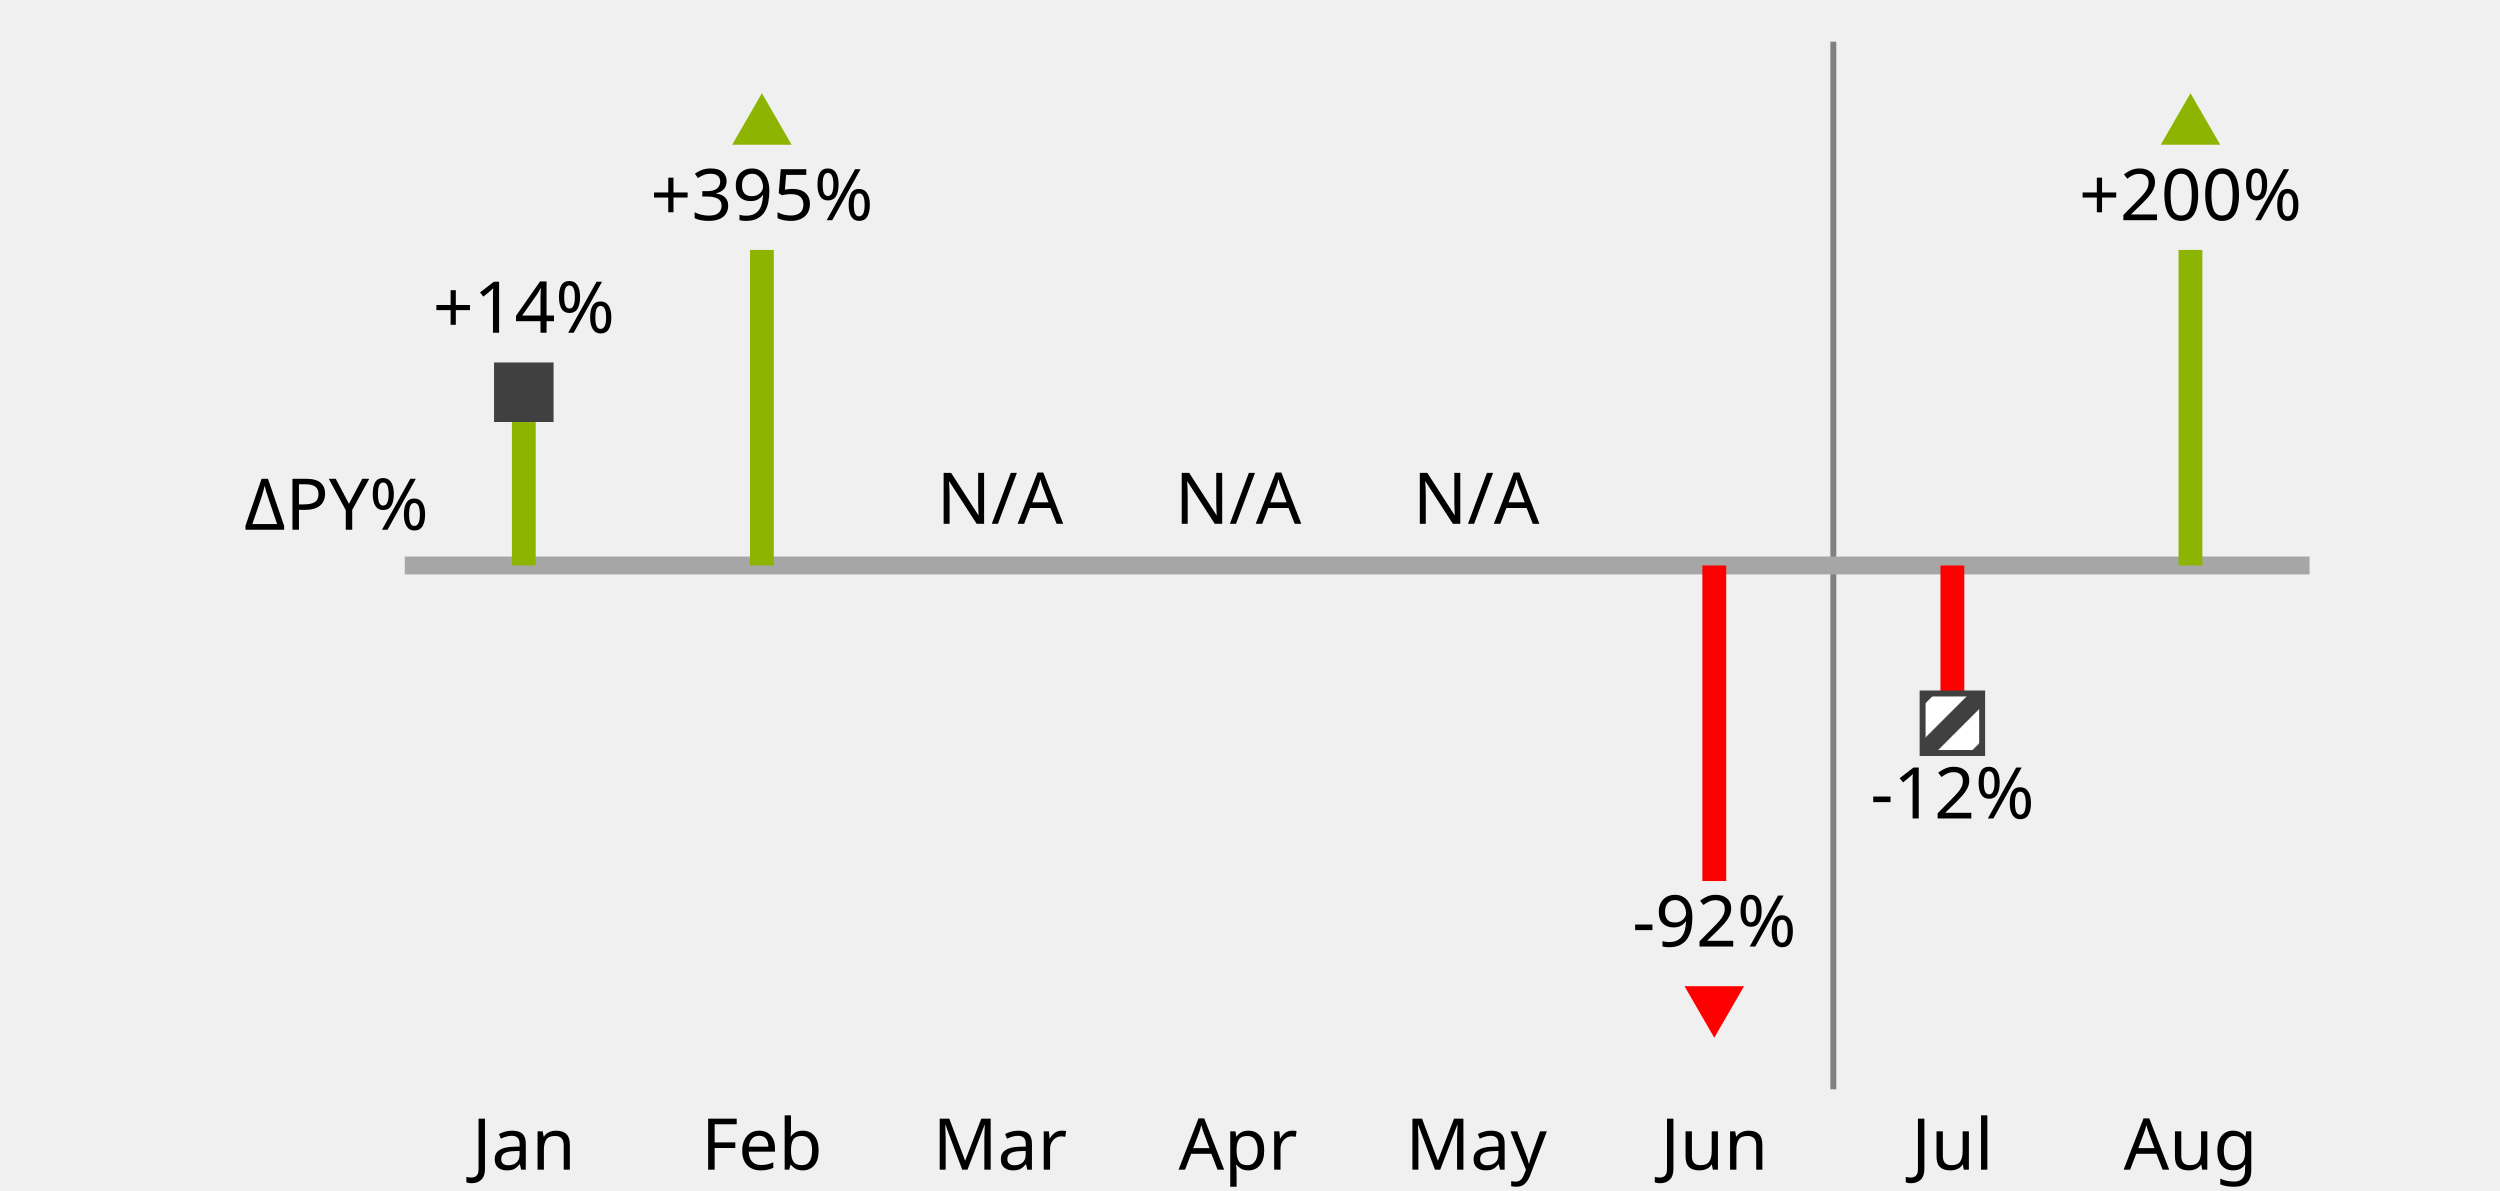
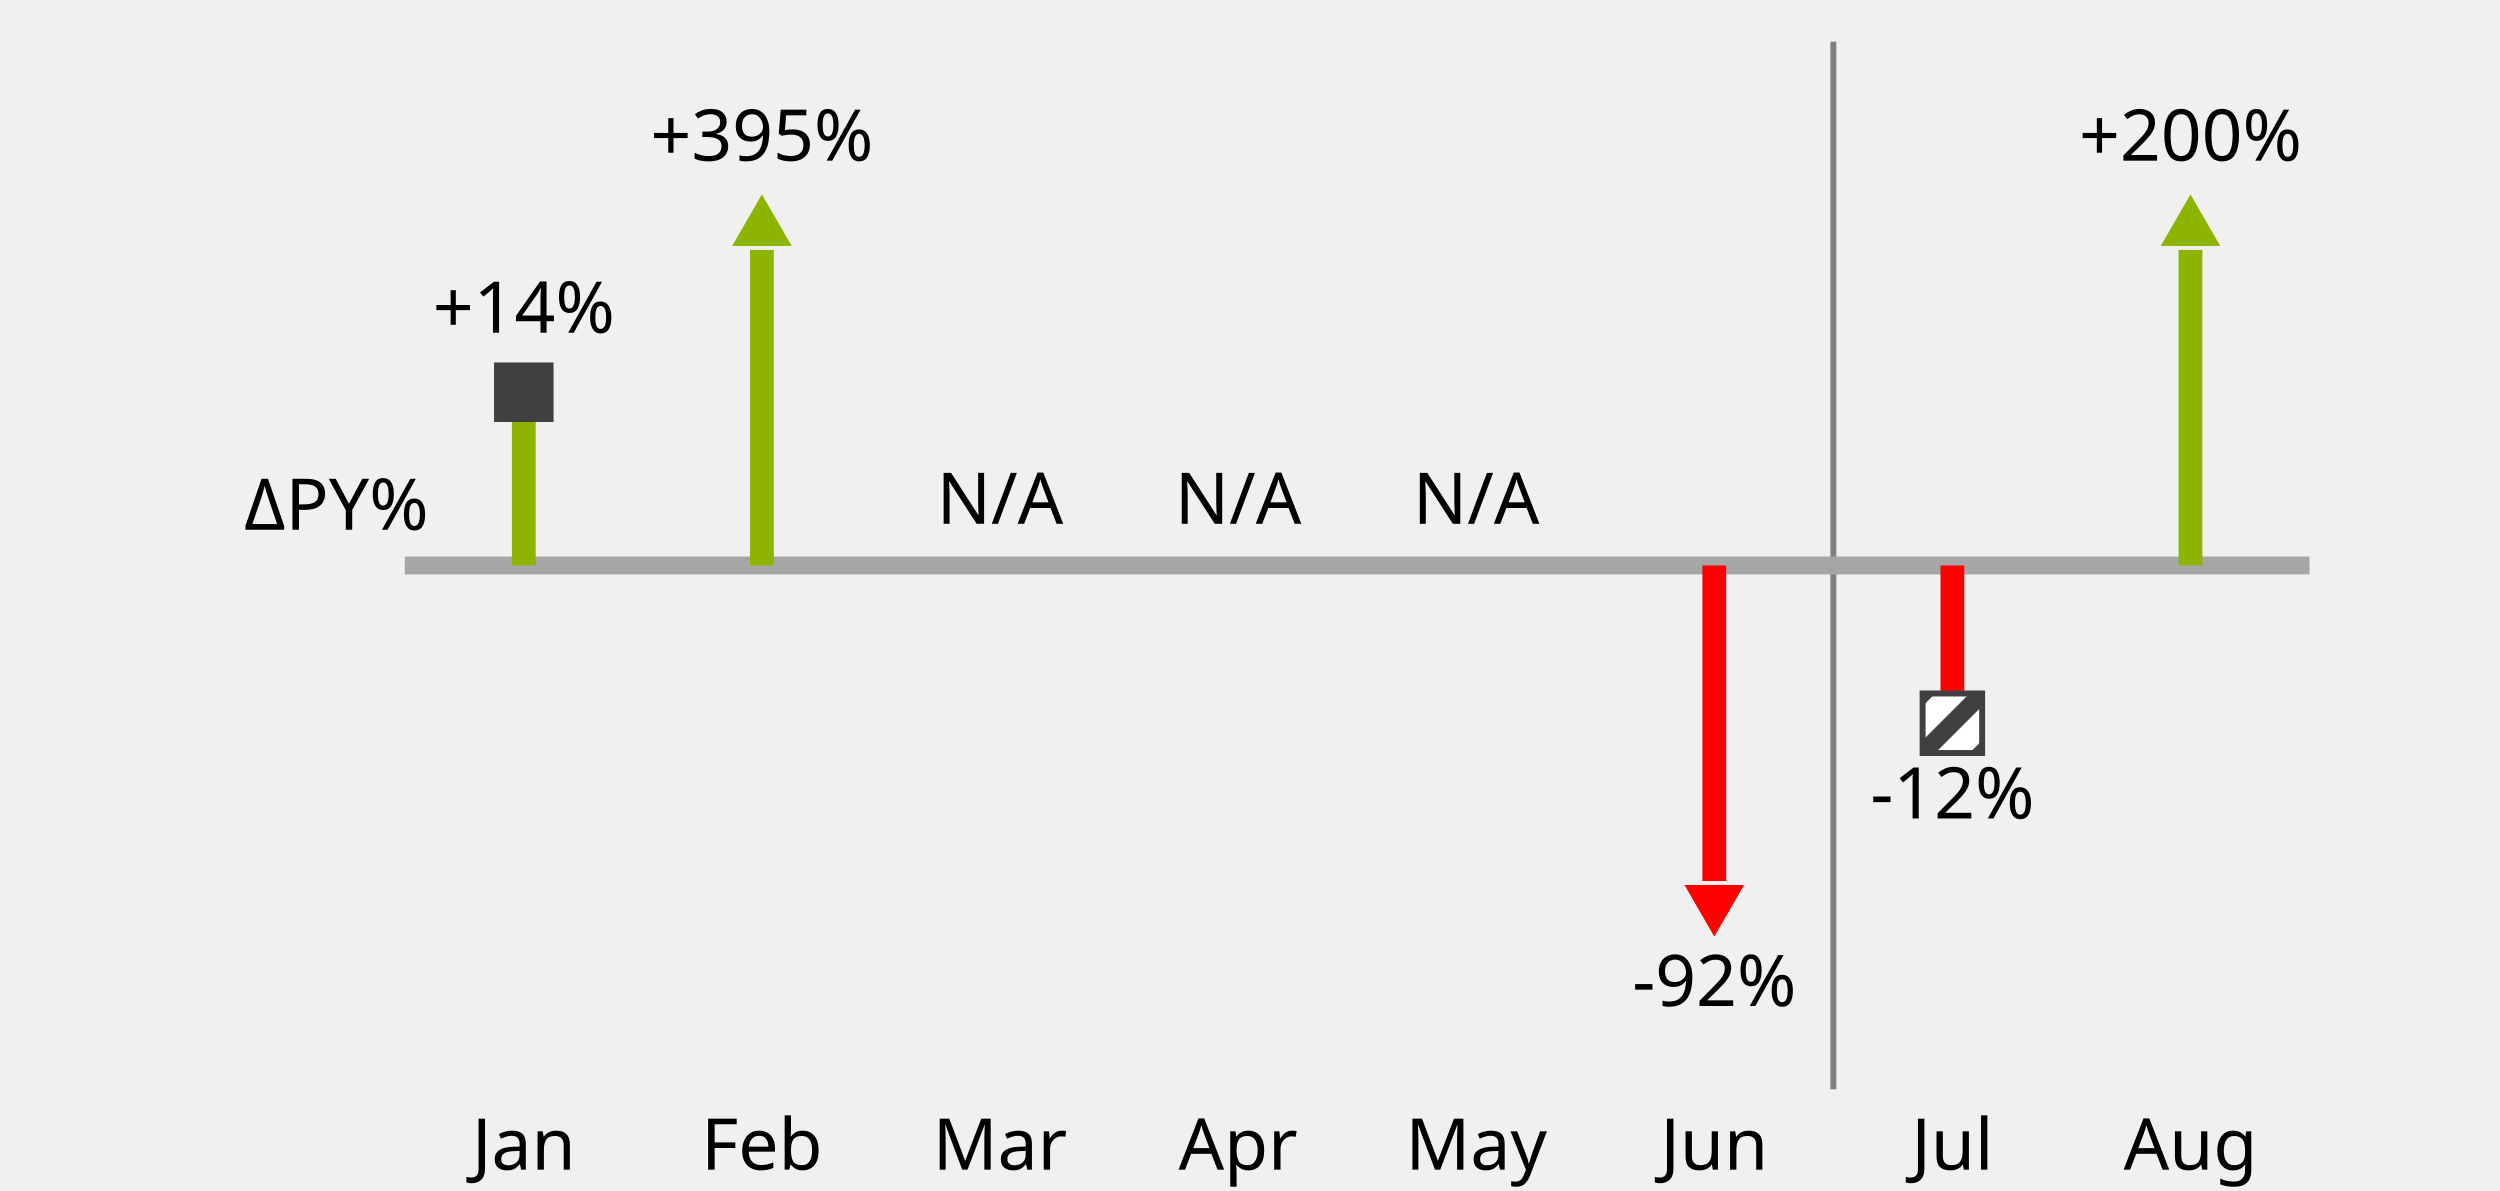
<svg xmlns="http://www.w3.org/2000/svg" version="1.1" class="marks" width="420" height="200" viewBox="0 0 420 200">
  <defs>
    <pattern id="pp-diagonal-stripe-3-404040-FFFFFF" patternUnits="userSpaceOnUse" width="10" height="10">
      <rect width="10" height="10" fill="#FFFFFF" />
      <path d="M-1,1 l2,-2 M0,10 l10,-10 M9,11 l2,-2" stroke="#404040" stroke-width="3" />
    </pattern>
  </defs>
  <g fill="none" stroke-miterlimit="4" transform="translate(68,7)">
    <g class="mark-group role-frame root" role="graphics-object" aria-roledescription="group mark container">
      <g transform="translate(0,0)">
        <path class="background" aria-hidden="true" d="M0,0h320v176h-320Z" />
        <g>
          <g class="mark-group role-axis" role="graphics-symbol" aria-roledescription="axis" aria-label="X-axis for a discrete scale with 8 values: Jan, Feb, Mar, Apr, May, ending with Aug">
            <g transform="translate(0.5,176.5)">
              <path class="background" aria-hidden="true" d="M0,0h0v0h0Z" pointer-events="none" />
              <g>
                <g class="mark-text role-axis-label" pointer-events="none">
                  <text text-anchor="middle" transform="translate(19.5,13)" font-family="Segoe UI" font-size="12px" fill="#000000" opacity="1">Jan</text>
                  <text text-anchor="middle" transform="translate(59.5,13)" font-family="Segoe UI" font-size="12px" fill="#000000" opacity="1">Feb</text>
                  <text text-anchor="middle" transform="translate(99.5,13)" font-family="Segoe UI" font-size="12px" fill="#000000" opacity="1">Mar</text>
                  <text text-anchor="middle" transform="translate(139.5,13)" font-family="Segoe UI" font-size="12px" fill="#000000" opacity="1">Apr</text>
                  <text text-anchor="middle" transform="translate(179.5,13)" font-family="Segoe UI" font-size="12px" fill="#000000" opacity="1">May</text>
                  <text text-anchor="middle" transform="translate(219.5,13)" font-family="Segoe UI" font-size="12px" fill="#000000" opacity="1">Jun</text>
                  <text text-anchor="middle" transform="translate(259.5,13)" font-family="Segoe UI" font-size="12px" fill="#000000" opacity="1">Jul</text>
                  <text text-anchor="middle" transform="translate(299.5,13)" font-family="Segoe UI" font-size="12px" fill="#000000" opacity="1">Aug</text>
                </g>
              </g>
              <path class="foreground" aria-hidden="true" d="" pointer-events="none" display="none" />
            </g>
          </g>
          <g class="mark-symbol role-mark layer_0_marks" role="graphics-object" aria-roledescription="symbol mark container">
            <path aria-label="Period: Jan" role="graphics-symbol" aria-roledescription="point" transform="translate(20,0)" d="M2.739,0A2.739,2.739,0,1,1,-2.739,0A2.739,2.739,0,1,1,2.739,0" stroke="#4c78a8" stroke-width="2" opacity="0" />
            <path aria-label="Period: Feb" role="graphics-symbol" aria-roledescription="point" transform="translate(60,0)" d="M2.739,0A2.739,2.739,0,1,1,-2.739,0A2.739,2.739,0,1,1,2.739,0" stroke="#4c78a8" stroke-width="2" opacity="0" />
            <path aria-label="Period: Mar" role="graphics-symbol" aria-roledescription="point" transform="translate(100,0)" d="M2.739,0A2.739,2.739,0,1,1,-2.739,0A2.739,2.739,0,1,1,2.739,0" stroke="#4c78a8" stroke-width="2" opacity="0" />
            <path aria-label="Period: Apr" role="graphics-symbol" aria-roledescription="point" transform="translate(140,0)" d="M2.739,0A2.739,2.739,0,1,1,-2.739,0A2.739,2.739,0,1,1,2.739,0" stroke="#4c78a8" stroke-width="2" opacity="0" />
            <path aria-label="Period: May" role="graphics-symbol" aria-roledescription="point" transform="translate(180,0)" d="M2.739,0A2.739,2.739,0,1,1,-2.739,0A2.739,2.739,0,1,1,2.739,0" stroke="#4c78a8" stroke-width="2" opacity="0" />
            <path aria-label="Period: Jun" role="graphics-symbol" aria-roledescription="point" transform="translate(220,0)" d="M2.739,0A2.739,2.739,0,1,1,-2.739,0A2.739,2.739,0,1,1,2.739,0" stroke="#4c78a8" stroke-width="2" opacity="0" />
            <path aria-label="Period: Jul" role="graphics-symbol" aria-roledescription="point" transform="translate(260,0)" d="M2.739,0A2.739,2.739,0,1,1,-2.739,0A2.739,2.739,0,1,1,2.739,0" stroke="#4c78a8" stroke-width="2" opacity="0" />
            <path aria-label="Period: Aug" role="graphics-symbol" aria-roledescription="point" transform="translate(300,0)" d="M2.739,0A2.739,2.739,0,1,1,-2.739,0A2.739,2.739,0,1,1,2.739,0" stroke="#4c78a8" stroke-width="2" opacity="0" />
          </g>
          <g class="mark-symbol role-mark layer_1_marks" role="graphics-object" aria-roledescription="symbol mark container">
            <path aria-label="Period: Jan" role="graphics-symbol" aria-roledescription="point" transform="translate(20,176)" d="M2.739,0A2.739,2.739,0,1,1,-2.739,0A2.739,2.739,0,1,1,2.739,0" stroke="#4c78a8" stroke-width="2" opacity="0" />
            <path aria-label="Period: Feb" role="graphics-symbol" aria-roledescription="point" transform="translate(60,176)" d="M2.739,0A2.739,2.739,0,1,1,-2.739,0A2.739,2.739,0,1,1,2.739,0" stroke="#4c78a8" stroke-width="2" opacity="0" />
            <path aria-label="Period: Mar" role="graphics-symbol" aria-roledescription="point" transform="translate(100,176)" d="M2.739,0A2.739,2.739,0,1,1,-2.739,0A2.739,2.739,0,1,1,2.739,0" stroke="#4c78a8" stroke-width="2" opacity="0" />
            <path aria-label="Period: Apr" role="graphics-symbol" aria-roledescription="point" transform="translate(140,176)" d="M2.739,0A2.739,2.739,0,1,1,-2.739,0A2.739,2.739,0,1,1,2.739,0" stroke="#4c78a8" stroke-width="2" opacity="0" />
            <path aria-label="Period: May" role="graphics-symbol" aria-roledescription="point" transform="translate(180,176)" d="M2.739,0A2.739,2.739,0,1,1,-2.739,0A2.739,2.739,0,1,1,2.739,0" stroke="#4c78a8" stroke-width="2" opacity="0" />
            <path aria-label="Period: Jun" role="graphics-symbol" aria-roledescription="point" transform="translate(220,176)" d="M2.739,0A2.739,2.739,0,1,1,-2.739,0A2.739,2.739,0,1,1,2.739,0" stroke="#4c78a8" stroke-width="2" opacity="0" />
            <path aria-label="Period: Jul" role="graphics-symbol" aria-roledescription="point" transform="translate(260,176)" d="M2.739,0A2.739,2.739,0,1,1,-2.739,0A2.739,2.739,0,1,1,2.739,0" stroke="#4c78a8" stroke-width="2" opacity="0" />
            <path aria-label="Period: Aug" role="graphics-symbol" aria-roledescription="point" transform="translate(300,176)" d="M2.739,0A2.739,2.739,0,1,1,-2.739,0A2.739,2.739,0,1,1,2.739,0" stroke="#4c78a8" stroke-width="2" opacity="0" />
          </g>
          <g class="mark-rect role-mark layer_2_marks" role="graphics-object" aria-roledescription="rect mark container">
            <path aria-label="Period: Jan" role="graphics-symbol" aria-roledescription="bar" d="M-3.552713678800501e-15,0h40v176h-40Z" opacity="1" />
            <path aria-label="Period: Feb" role="graphics-symbol" aria-roledescription="bar" d="M40,0h40v176h-40Z" opacity="1" />
            <path aria-label="Period: Mar" role="graphics-symbol" aria-roledescription="bar" d="M80,0h40v176h-40Z" opacity="1" />
            <path aria-label="Period: Apr" role="graphics-symbol" aria-roledescription="bar" d="M120,0h40v176h-40Z" opacity="1" />
            <path aria-label="Period: May" role="graphics-symbol" aria-roledescription="bar" d="M160,0h40v176h-40Z" opacity="1" />
            <path aria-label="Period: Jun" role="graphics-symbol" aria-roledescription="bar" d="M200,0h40v176h-40Z" opacity="1" />
            <path aria-label="Period: Jul" role="graphics-symbol" aria-roledescription="bar" d="M240,0h40v176h-40Z" opacity="1" />
            <path aria-label="Period: Aug" role="graphics-symbol" aria-roledescription="bar" d="M280,0h40v176h-40Z" opacity="1" />
          </g>
          <g class="mark-rule role-mark layer_3_marks" role="graphics-object" aria-roledescription="rule mark container">
            <line aria-label="Period: Jul" role="graphics-symbol" aria-roledescription="rule mark" transform="translate(240,0)" x2="0" y2="176" stroke="#808080" stroke-width="1" />
          </g>
          <g class="mark-rule role-mark layer_4_marks" role="graphics-symbol" aria-roledescription="rule mark container">
            <line transform="translate(0,88)" x2="320" y2="0" stroke="#A6A6A6" stroke-width="3" />
          </g>
          <g class="mark-rule role-mark layer_5_marks" role="graphics-symbol" aria-roledescription="rule mark container" />
          <g class="mark-rule role-mark layer_6_marks" role="graphics-symbol" aria-roledescription="rule mark container" />
          <g class="mark-rule role-mark layer_7_marks" role="graphics-object" aria-roledescription="rule mark container">
            <line aria-label="Period: Jan; Δ%: +14%" role="graphics-symbol" aria-roledescription="rule mark" transform="translate(20,58.89535)" x2="0" y2="29.105" stroke="#8CB400" stroke-width="4" stroke-linecap="butt" opacity="1" />
            <line aria-label="Period: Feb; Δ%: +395%" role="graphics-symbol" aria-roledescription="rule mark" transform="translate(60,34.98795)" x2="0" y2="53.012" stroke="#8CB400" stroke-width="4" stroke-linecap="butt" opacity="1" />
            <line aria-label="Period: Jun; Δ%: -92%" role="graphics-symbol" aria-roledescription="rule mark" transform="translate(220,141.012)" x2="0" y2="-53.012" stroke="#FF0000" stroke-width="4" stroke-linecap="butt" opacity="1" />
            <line aria-label="Period: Jul; Δ%: -12%" role="graphics-symbol" aria-roledescription="rule mark" transform="translate(260,114.506)" x2="0" y2="-26.506" stroke="#FF0000" stroke-width="4" stroke-linecap="butt" opacity="1" />
            <line aria-label="Period: Aug; Δ%: +200%" role="graphics-symbol" aria-roledescription="rule mark" transform="translate(300,34.98795)" x2="0" y2="53.012" stroke="#8CB400" stroke-width="4" stroke-linecap="butt" opacity="1" />
          </g>
          <g class="mark-symbol role-mark layer_8_marks" role="graphics-object" aria-roledescription="symbol mark container">
            <path aria-label="Period: Jul" role="graphics-symbol" aria-roledescription="square" transform="translate(260,114.506)" d="M-5,-5h10v10h-10Z" fill="#FFFFFF" stroke-width="2" opacity="1" />
          </g>
          <g class="mark-symbol role-mark layer_9_marks" role="graphics-object" aria-roledescription="symbol mark container">
            <path aria-label="Period: Jan" role="graphics-symbol" aria-roledescription="square" transform="translate(20,58.89535)" d="M-5,-5h10v10h-10Z" fill="#404040" stroke-width="1" opacity="1" />
            <path aria-label="Period: Jul" role="graphics-symbol" aria-roledescription="square" transform="translate(260,114.506)" d="M-5,-5h10v10h-10Z" fill="url(#pp-diagonal-stripe-3-404040-FFFFFF)" stroke="#404040" stroke-width="1" opacity="1" />
          </g>
          <g class="mark-text role-mark layer_10_marks" role="graphics-object" aria-roledescription="text mark container">
            <text aria-label="Period: Jan" role="graphics-symbol" aria-roledescription="text mark" text-anchor="middle" transform="translate(20,48.89535)" font-family="Segoe UI" font-size="12px" fill="#000000">+14%</text>
-             <text aria-label="Period: Feb" role="graphics-symbol" aria-roledescription="text mark" text-anchor="middle" transform="translate(60,29.98795)" font-family="Segoe UI" font-size="12px" fill="#000000">+395%</text>
+             <text aria-label="Period: Feb" role="graphics-symbol" aria-roledescription="text mark" text-anchor="middle" transform="translate(60,19.98795)" font-family="Segoe UI" font-size="12px" fill="#000000">+395%</text>
            <text aria-label="Period: Mar" role="graphics-symbol" aria-roledescription="text mark" text-anchor="middle" transform="translate(100,81)" font-family="Segoe UI" font-size="12px" fill="#000000">N/A</text>
            <text aria-label="Period: Apr" role="graphics-symbol" aria-roledescription="text mark" text-anchor="middle" transform="translate(140,81)" font-family="Segoe UI" font-size="12px" fill="#000000">N/A</text>
            <text aria-label="Period: May" role="graphics-symbol" aria-roledescription="text mark" text-anchor="middle" transform="translate(180,81)" font-family="Segoe UI" font-size="12px" fill="#000000">N/A</text>
-             <text aria-label="Period: Jun" role="graphics-symbol" aria-roledescription="text mark" text-anchor="middle" transform="translate(220,152.012)" font-family="Segoe UI" font-size="12px" fill="#000000">-92%</text>
+             <text aria-label="Period: Jun" role="graphics-symbol" aria-roledescription="text mark" text-anchor="middle" transform="translate(220,162.012)" font-family="Segoe UI" font-size="12px" fill="#000000">-92%</text>
            <text aria-label="Period: Jul" role="graphics-symbol" aria-roledescription="text mark" text-anchor="middle" transform="translate(260,130.506)" font-family="Segoe UI" font-size="12px" fill="#000000">-12%</text>
-             <text aria-label="Period: Aug" role="graphics-symbol" aria-roledescription="text mark" text-anchor="middle" transform="translate(300,29.98795)" font-family="Segoe UI" font-size="12px" fill="#000000">+200%</text>
+             <text aria-label="Period: Aug" role="graphics-symbol" aria-roledescription="text mark" text-anchor="middle" transform="translate(300,19.98795)" font-family="Segoe UI" font-size="12px" fill="#000000">+200%</text>
          </g>
          <g class="mark-symbol role-mark layer_11_marks" role="graphics-object" aria-roledescription="symbol mark container">
-             <path aria-label="Period: Feb" role="graphics-symbol" aria-roledescription="point" transform="translate(60,12.98795)" d="M0,-4.33L-5,4.33L5,4.33Z" fill="#8CB400" stroke-width="2" opacity="1" />
-             <path aria-label="Period: Jun" role="graphics-symbol" aria-roledescription="point" transform="translate(220,163.012)" d="M0,4.33L-5,-4.33L5,-4.33Z" fill="#FF0000" stroke-width="2" opacity="1" />
-             <path aria-label="Period: Aug" role="graphics-symbol" aria-roledescription="point" transform="translate(300,12.98795)" d="M0,-4.33L-5,4.33L5,4.33Z" fill="#8CB400" stroke-width="2" opacity="1" />
+             <path aria-label="Period: Feb" role="graphics-symbol" aria-roledescription="point" transform="translate(60,29.98795)" d="M0,-4.33L-5,4.33L5,4.33Z" fill="#8CB400" stroke-width="2" opacity="1" />
+             <path aria-label="Period: Jun" role="graphics-symbol" aria-roledescription="point" transform="translate(220,146.012)" d="M0,4.33L-5,-4.33L5,-4.33Z" fill="#FF0000" stroke-width="2" opacity="1" />
+             <path aria-label="Period: Aug" role="graphics-symbol" aria-roledescription="point" transform="translate(300,29.98795)" d="M0,-4.33L-5,4.33L5,4.33Z" fill="#8CB400" stroke-width="2" opacity="1" />
          </g>
          <g class="mark-text role-mark layer_12_marks" role="graphics-object" aria-roledescription="text mark container">
            <text aria-label="Period: Jan" role="graphics-symbol" aria-roledescription="text mark" text-anchor="end" transform="translate(3.9994,82)" font-family="Segoe UI" font-size="12px" fill="#000000">ΔPY%</text>
          </g>
        </g>
        <path class="foreground" aria-hidden="true" d="" display="none" />
      </g>
    </g>
  </g>
</svg>
